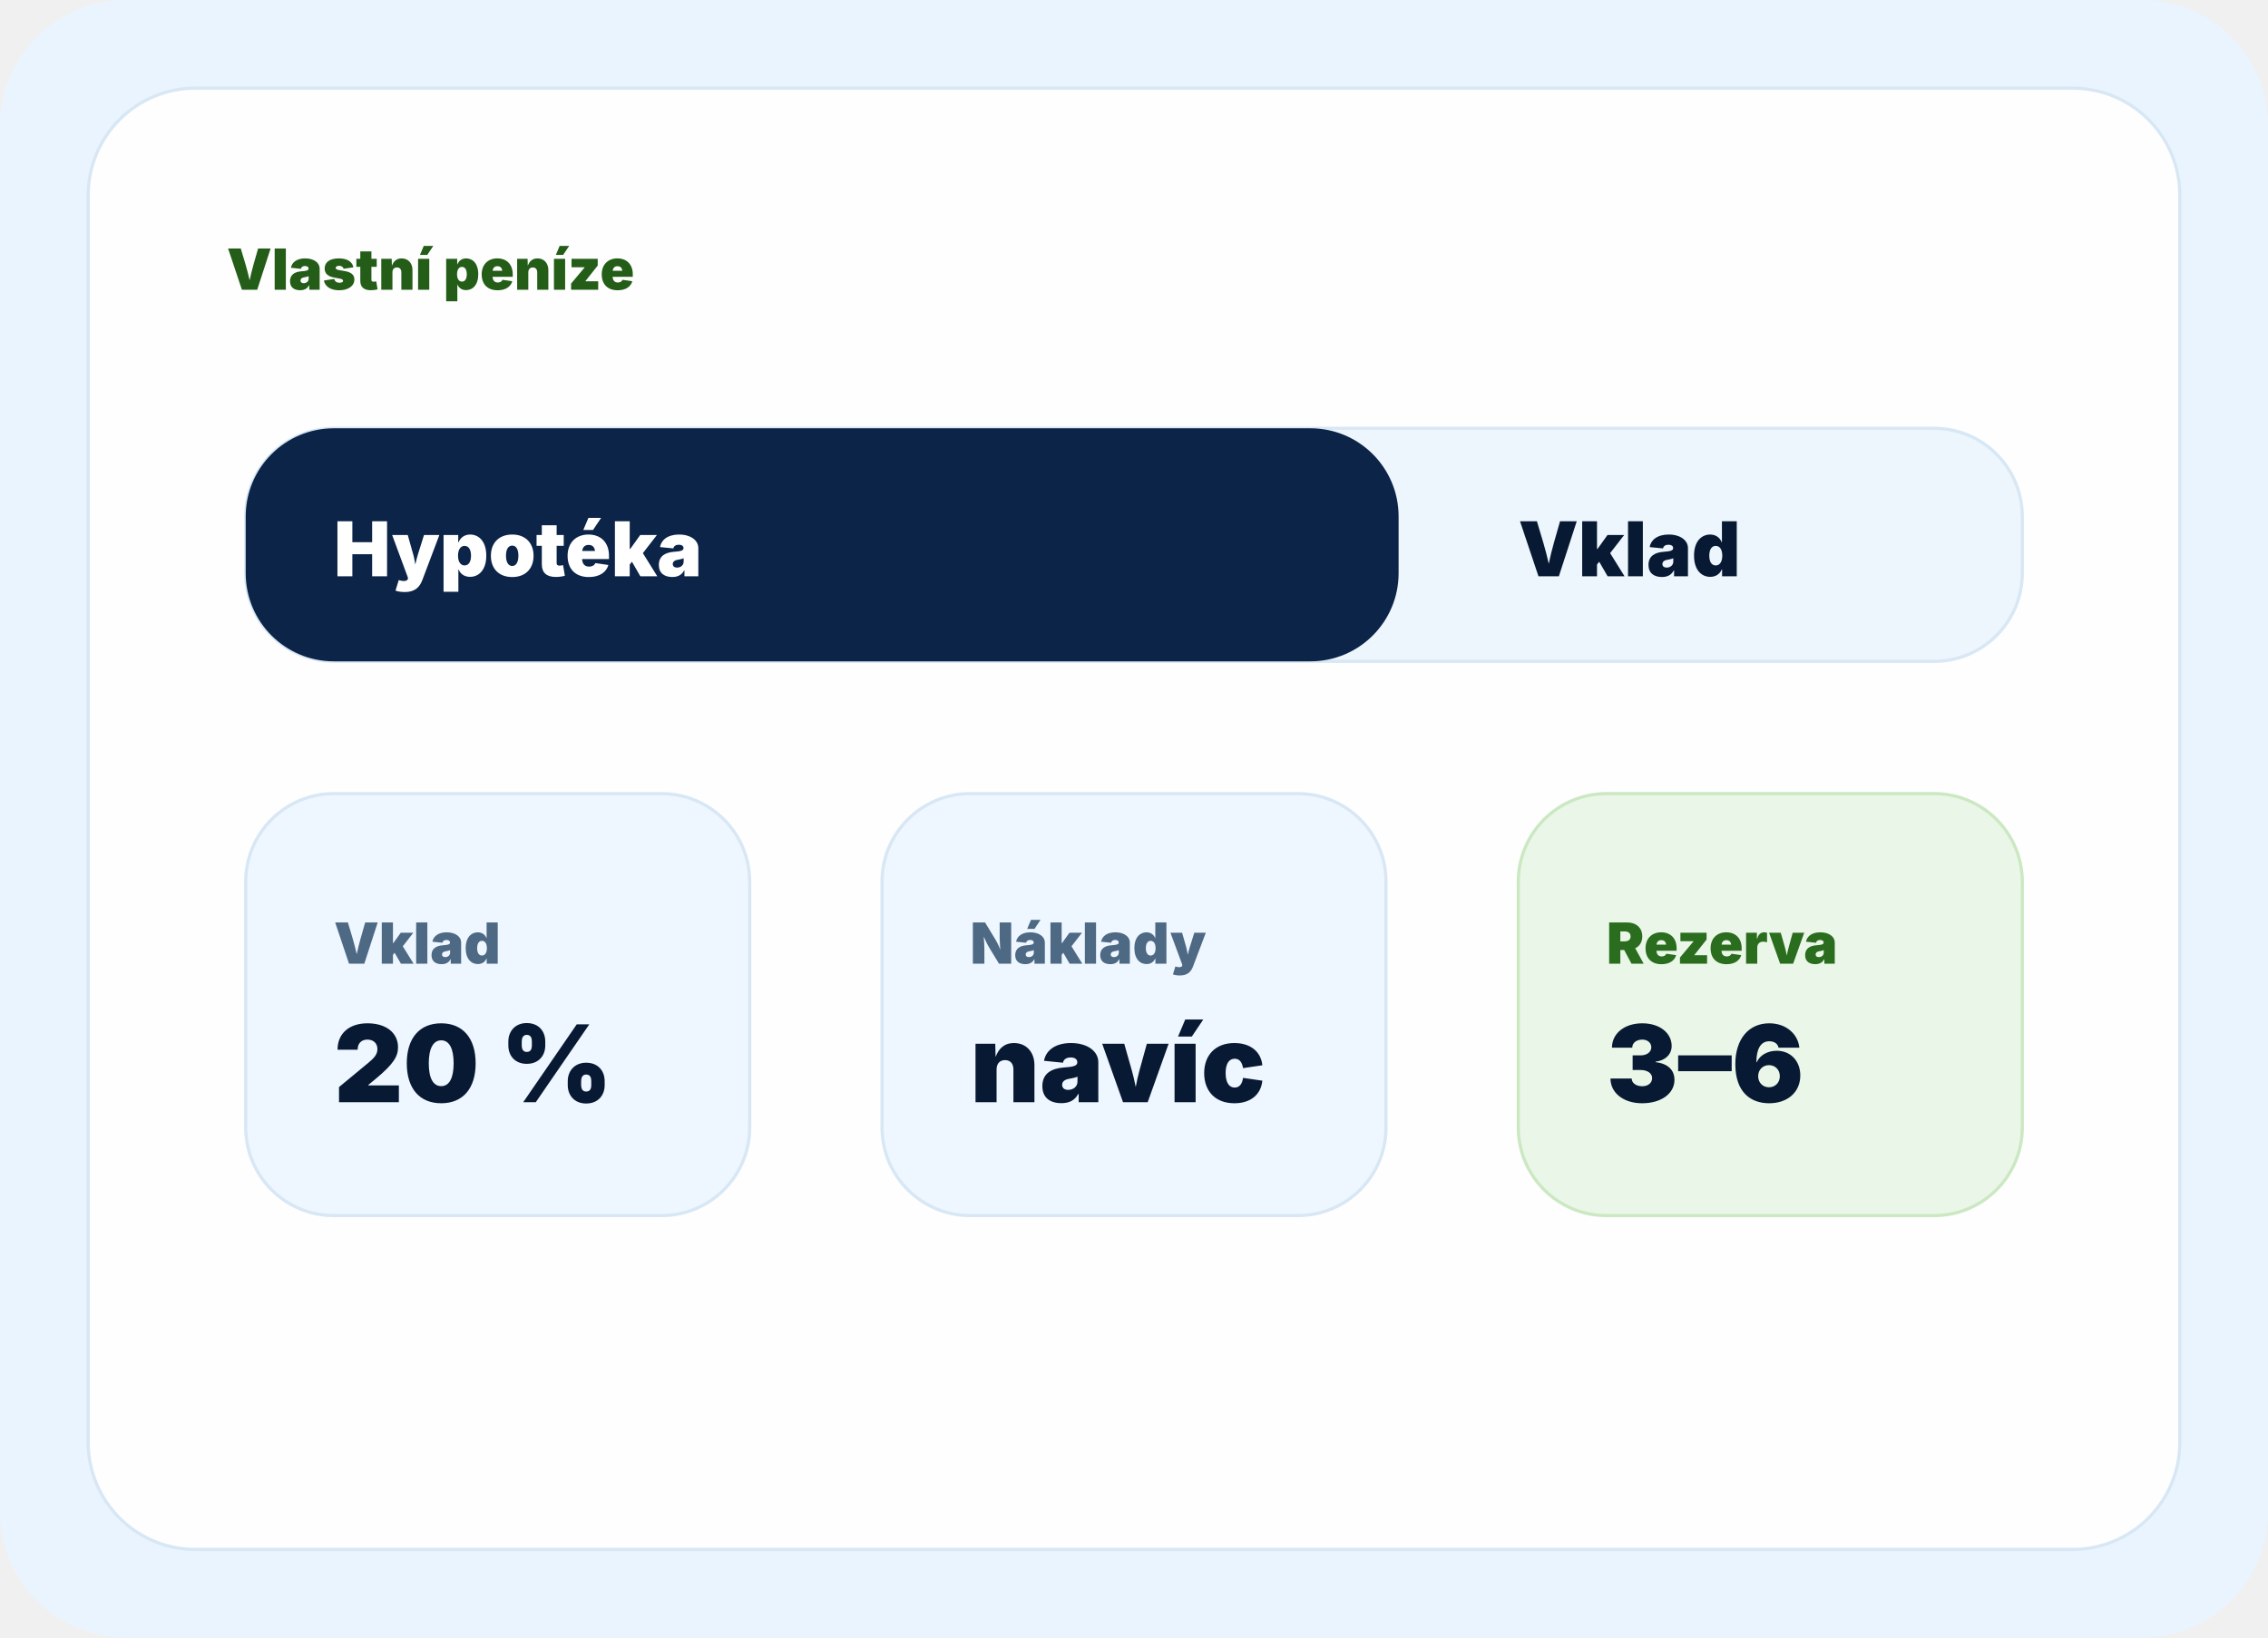
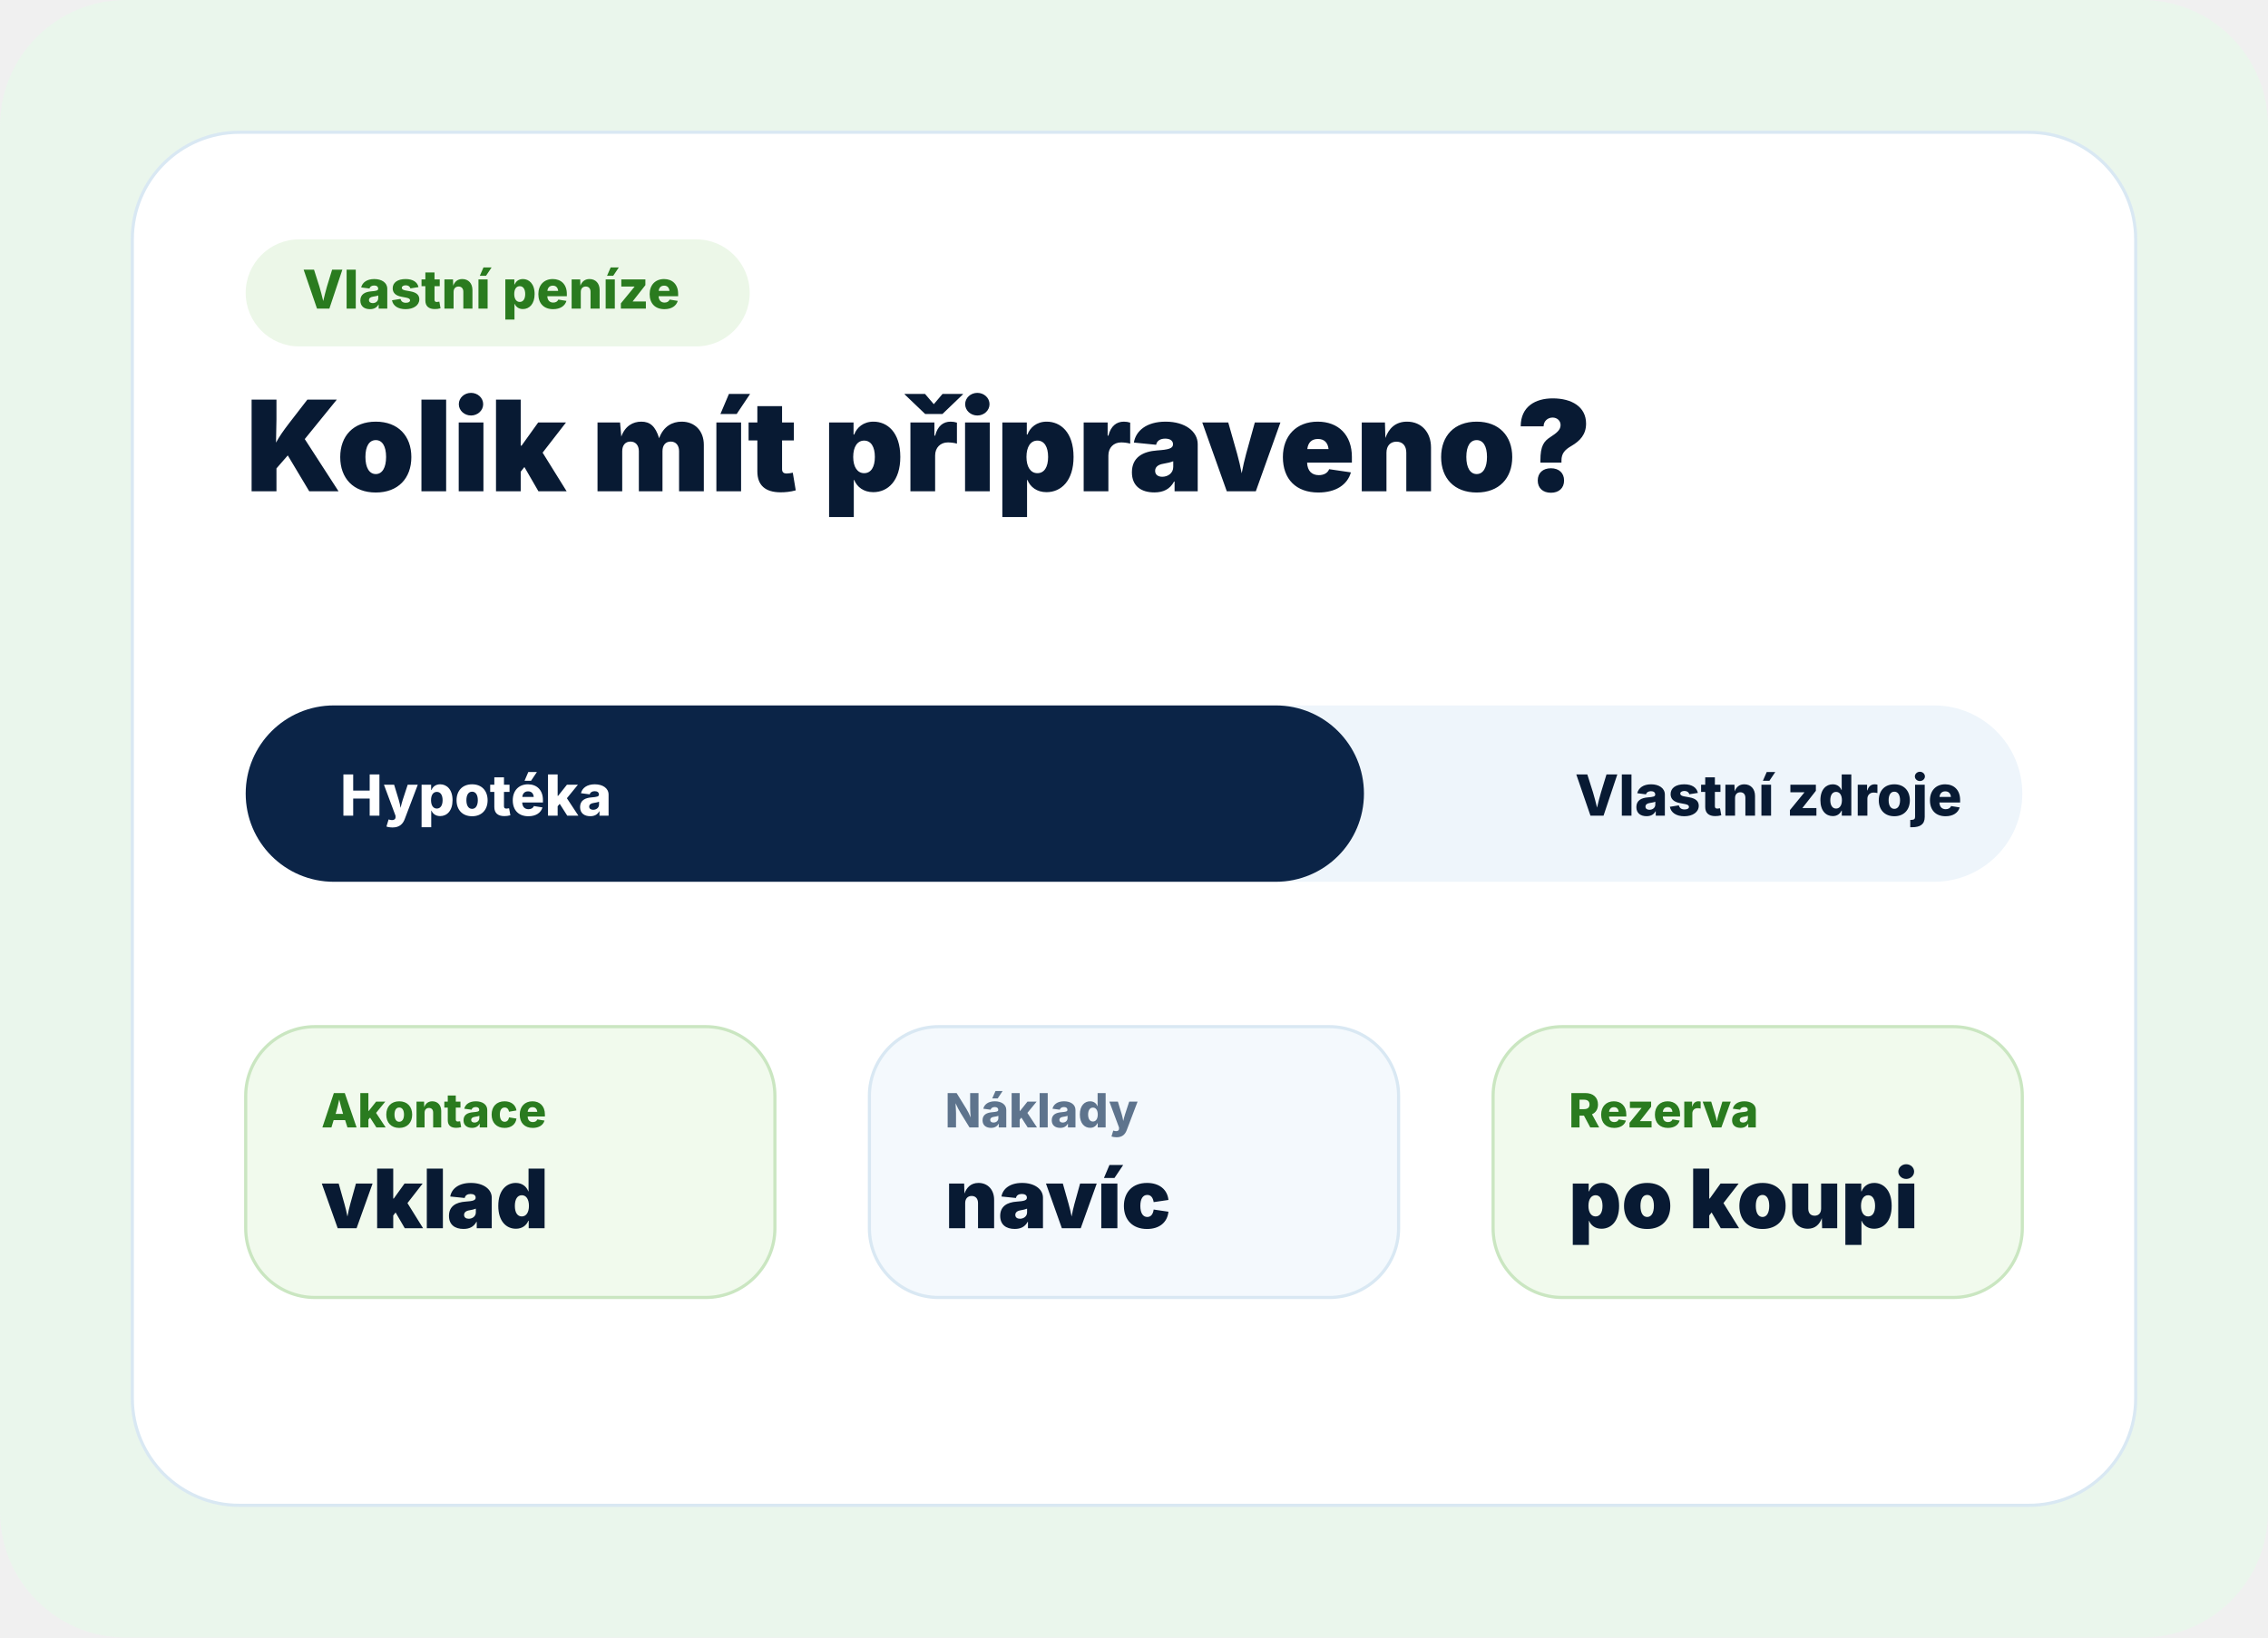
<svg xmlns="http://www.w3.org/2000/svg" width="720" height="520" viewBox="0 0 720 520" fill="none">
  <rect width="720" height="520" rx="40" fill="url(#bg)" />
-   <rect x="28" y="28" width="664" height="464" rx="34" fill="#fff" fill-opacity=".93" stroke="#D7E7F4" />
-   <text x="72" y="92" fill="#245D17" font-family="Inter, Arial" font-size="18" font-weight="850">Vlastní peníze</text>
-   <g transform="translate(78 136)">
-     <rect width="564" height="74" rx="28" fill="#EDF5FD" stroke="#D7E7F4" />
-     <rect width="366" height="74" rx="28" fill="url(#bar)" />
-     <text x="28" y="47" fill="#fff" font-family="Inter, Arial" font-size="24" font-weight="900">Hypotéka</text>
-     <text x="404" y="47" fill="#081A33" font-family="Inter, Arial" font-size="24" font-weight="900">Vklad</text>
+   <rect x="42" y="42" width="636" height="436" rx="34" fill="#fff" stroke="#D9E8F3" />
+   <rect x="78" y="76" width="160" height="34" rx="17" fill="#ECF7E8" />
+   <text x="96" y="98" fill="#2A7B1F" font-family="Inter,Arial,sans-serif" font-size="17" font-weight="800">Vlastní peníze</text>
+   <text x="78" y="156" fill="#081A33" font-family="Inter,Arial,sans-serif" font-size="40" font-weight="900">Kolik mít připraveno?</text>
+   <rect x="78" y="224" width="564" height="56" rx="28" fill="#EEF5FB" />
+   <rect x="78" y="224" width="355" height="56" rx="28" fill="#0B2447" />
+   <text x="108" y="259" fill="#fff" font-family="Inter,Arial,sans-serif" font-size="18" font-weight="800">Hypotéka</text>
+   <text x="500" y="259" fill="#081A33" font-family="Inter,Arial,sans-serif" font-size="18" font-weight="800">Vlastní zdroje</text>
+   <g>
+     <rect x="78" y="326" width="168" height="86" rx="22" fill="#F1FAED" stroke="#CAE6C1" />
+     <text x="102" y="358" fill="#2A7B1F" font-family="Inter,Arial,sans-serif" font-size="15" font-weight="800">Akontace</text>
+     <text x="102" y="390" fill="#081A33" font-family="Inter,Arial,sans-serif" font-size="26" font-weight="900">vklad</text>
  </g>
-   <g transform="translate(78 252)">
-     <rect width="160" height="134" rx="28" fill="#EEF6FF" stroke="#D7E7F4" />
-     <text x="28" y="54" fill="#4E6984" font-family="Inter, Arial" font-size="18" font-weight="850">Vklad</text>
-     <text x="28" y="98" fill="#081A33" font-family="Inter, Arial" font-size="34" font-weight="900">20 %</text>
+   <g>
+     <rect x="276" y="326" width="168" height="86" rx="22" fill="#F4F9FD" stroke="#D9E8F3" />
+     <text x="300" y="358" fill="#5E748D" font-family="Inter,Arial,sans-serif" font-size="15" font-weight="800">Náklady</text>
+     <text x="300" y="390" fill="#081A33" font-family="Inter,Arial,sans-serif" font-size="26" font-weight="900">navíc</text>
  </g>
-   <g transform="translate(280 252)">
-     <rect width="160" height="134" rx="28" fill="#EEF6FF" stroke="#D7E7F4" />
-     <text x="28" y="54" fill="#4E6984" font-family="Inter, Arial" font-size="18" font-weight="850">Náklady</text>
-     <text x="28" y="98" fill="#081A33" font-family="Inter, Arial" font-size="34" font-weight="900">navíc</text>
-   </g>
-   <g transform="translate(482 252)">
-     <rect width="160" height="134" rx="28" fill="#EAF6E7" stroke="#CBE8C2" />
-     <text x="28" y="54" fill="#2A6D1E" font-family="Inter, Arial" font-size="18" font-weight="850">Rezerva</text>
-     <text x="28" y="98" fill="#081A33" font-family="Inter, Arial" font-size="34" font-weight="900">3–6</text>
+   <g>
+     <rect x="474" y="326" width="168" height="86" rx="22" fill="#F1FAED" stroke="#CAE6C1" />
+     <text x="498" y="358" fill="#2A7B1F" font-family="Inter,Arial,sans-serif" font-size="15" font-weight="800">Rezerva</text>
+     <text x="498" y="390" fill="#081A33" font-family="Inter,Arial,sans-serif" font-size="26" font-weight="900">po koupi</text>
  </g>
  <defs>
    <linearGradient id="bg" x1="0" y1="0" x2="720" y2="520">
-       <stop stop-color="#EAF4FF" />
-       <stop offset="1" stop-color="#EAF6EC" />
-     </linearGradient>
-     <linearGradient id="bar" x1="0" y1="0" x2="366" y2="74">
-       <stop stop-color="#0B2447" />
-       <stop offset="1" stop-color="#0B5AA7" />
+       <stop stop-color="#EAF6EC" />
+       <stop offset="1" stop-color="#EAF4FF" />
    </linearGradient>
  </defs>
</svg>
